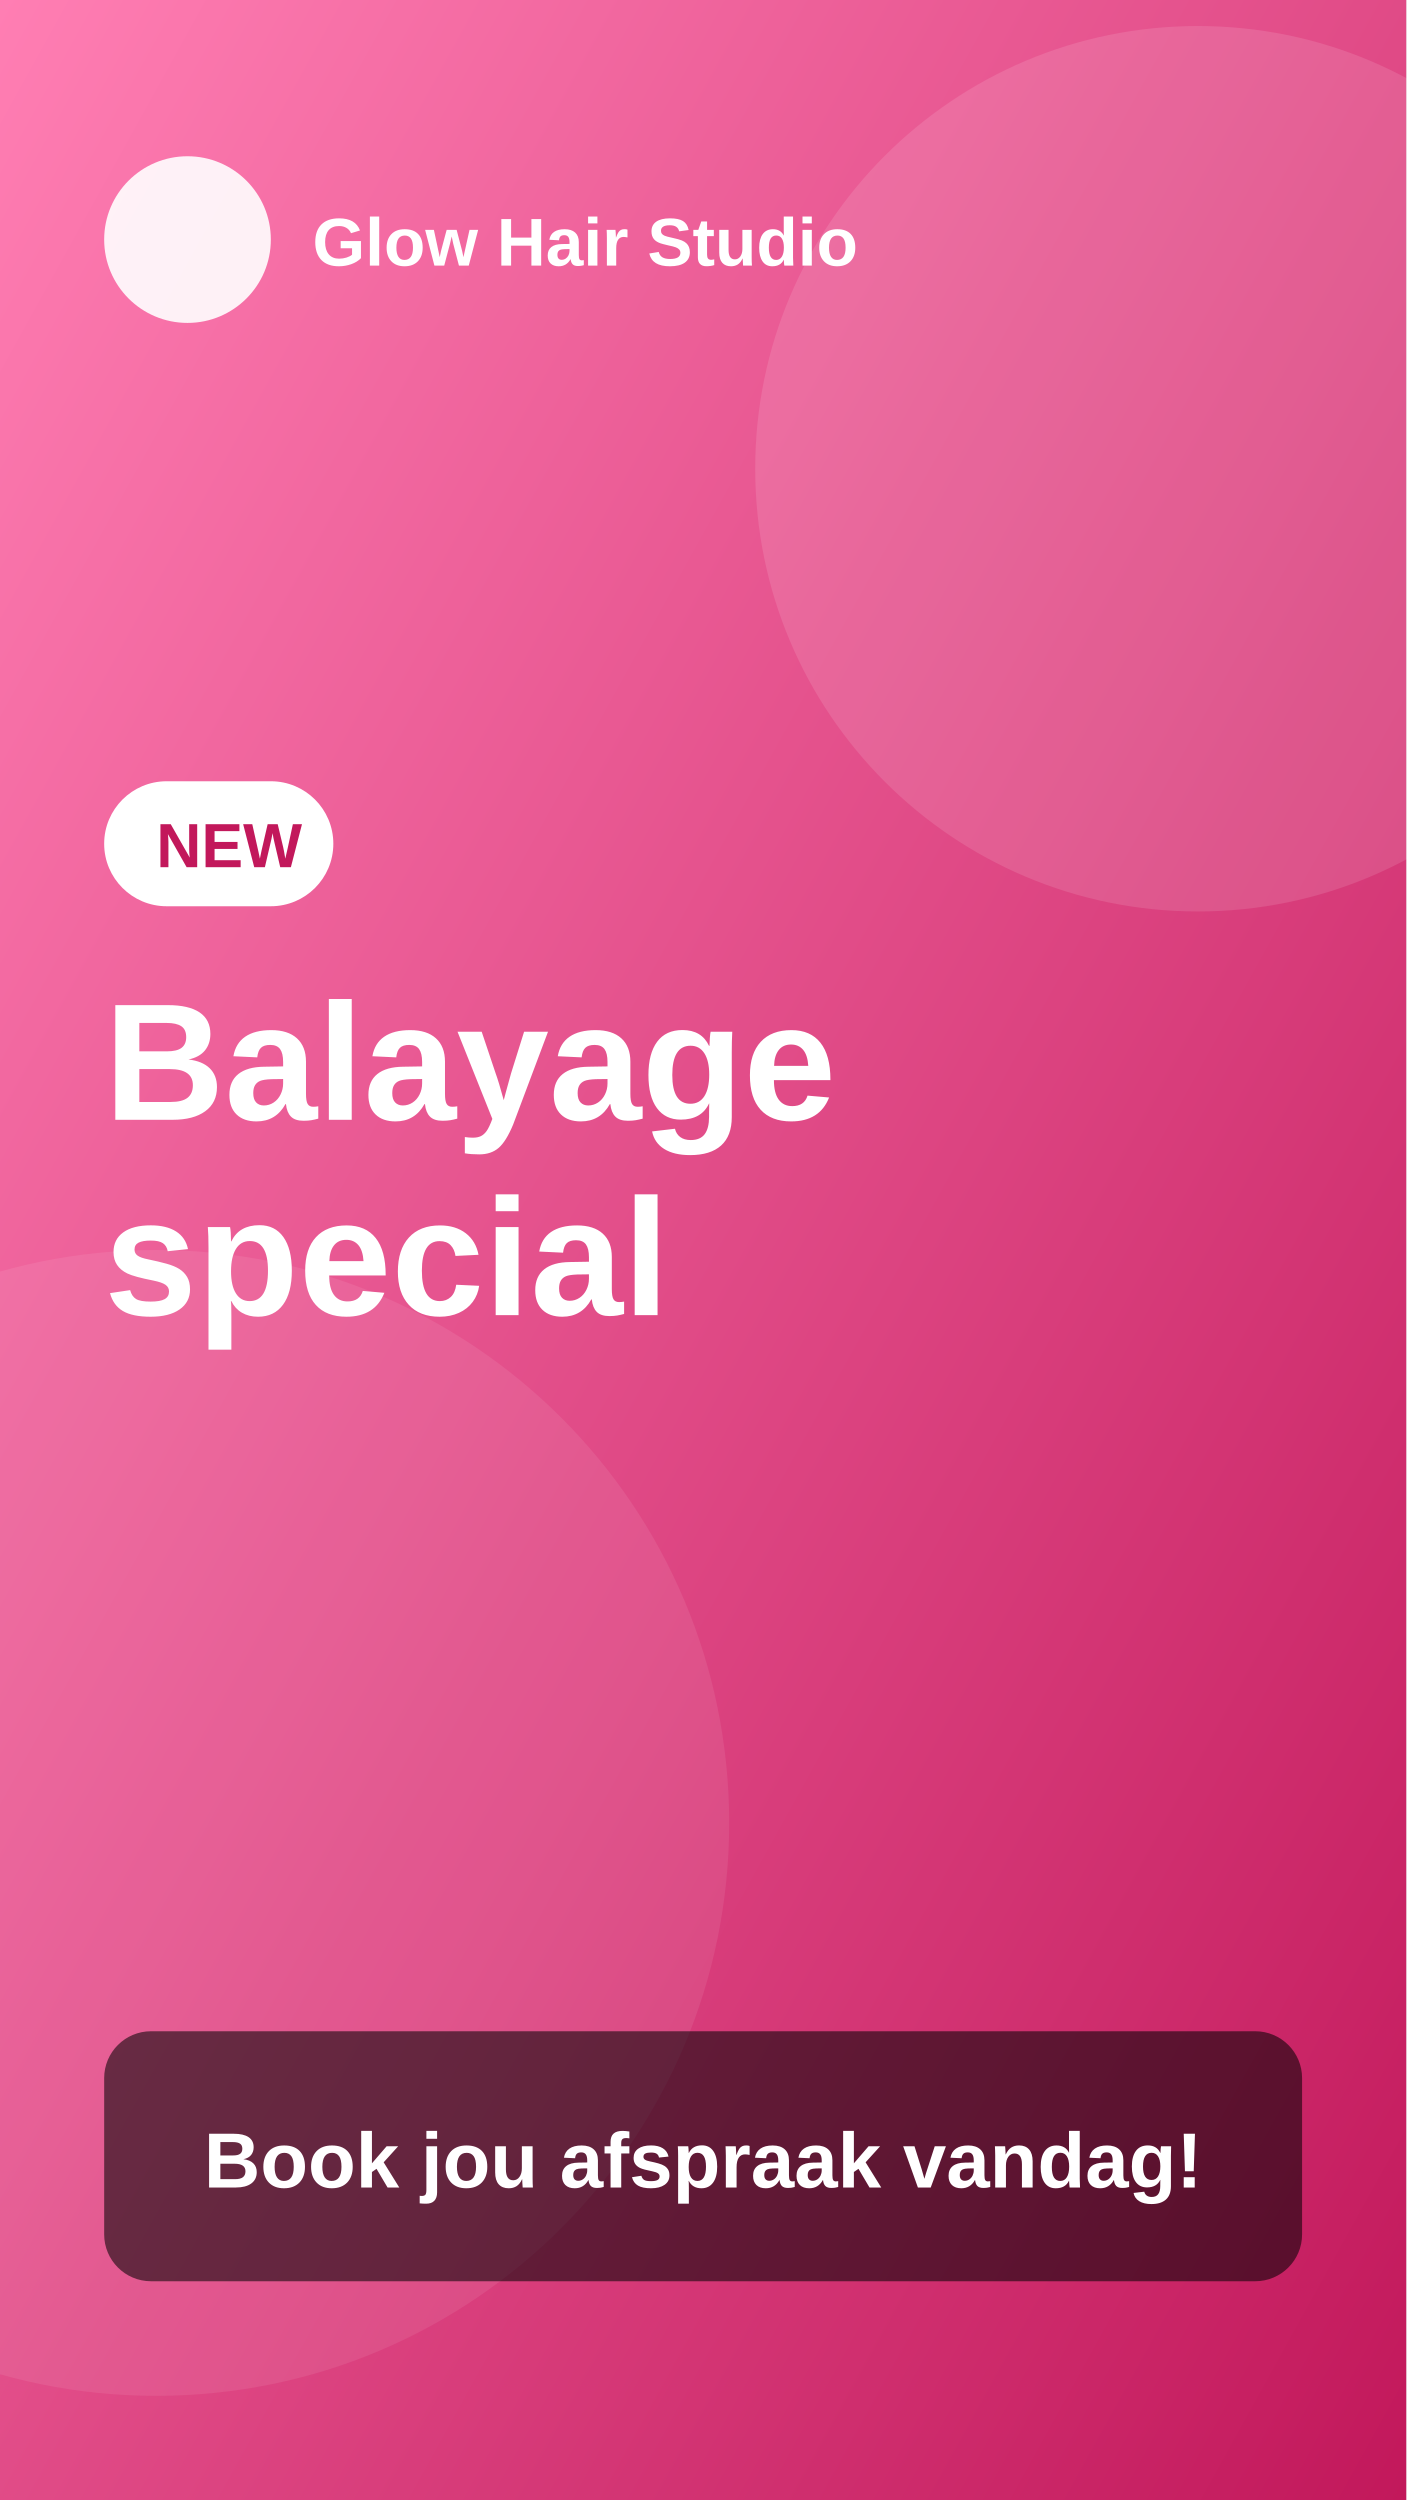
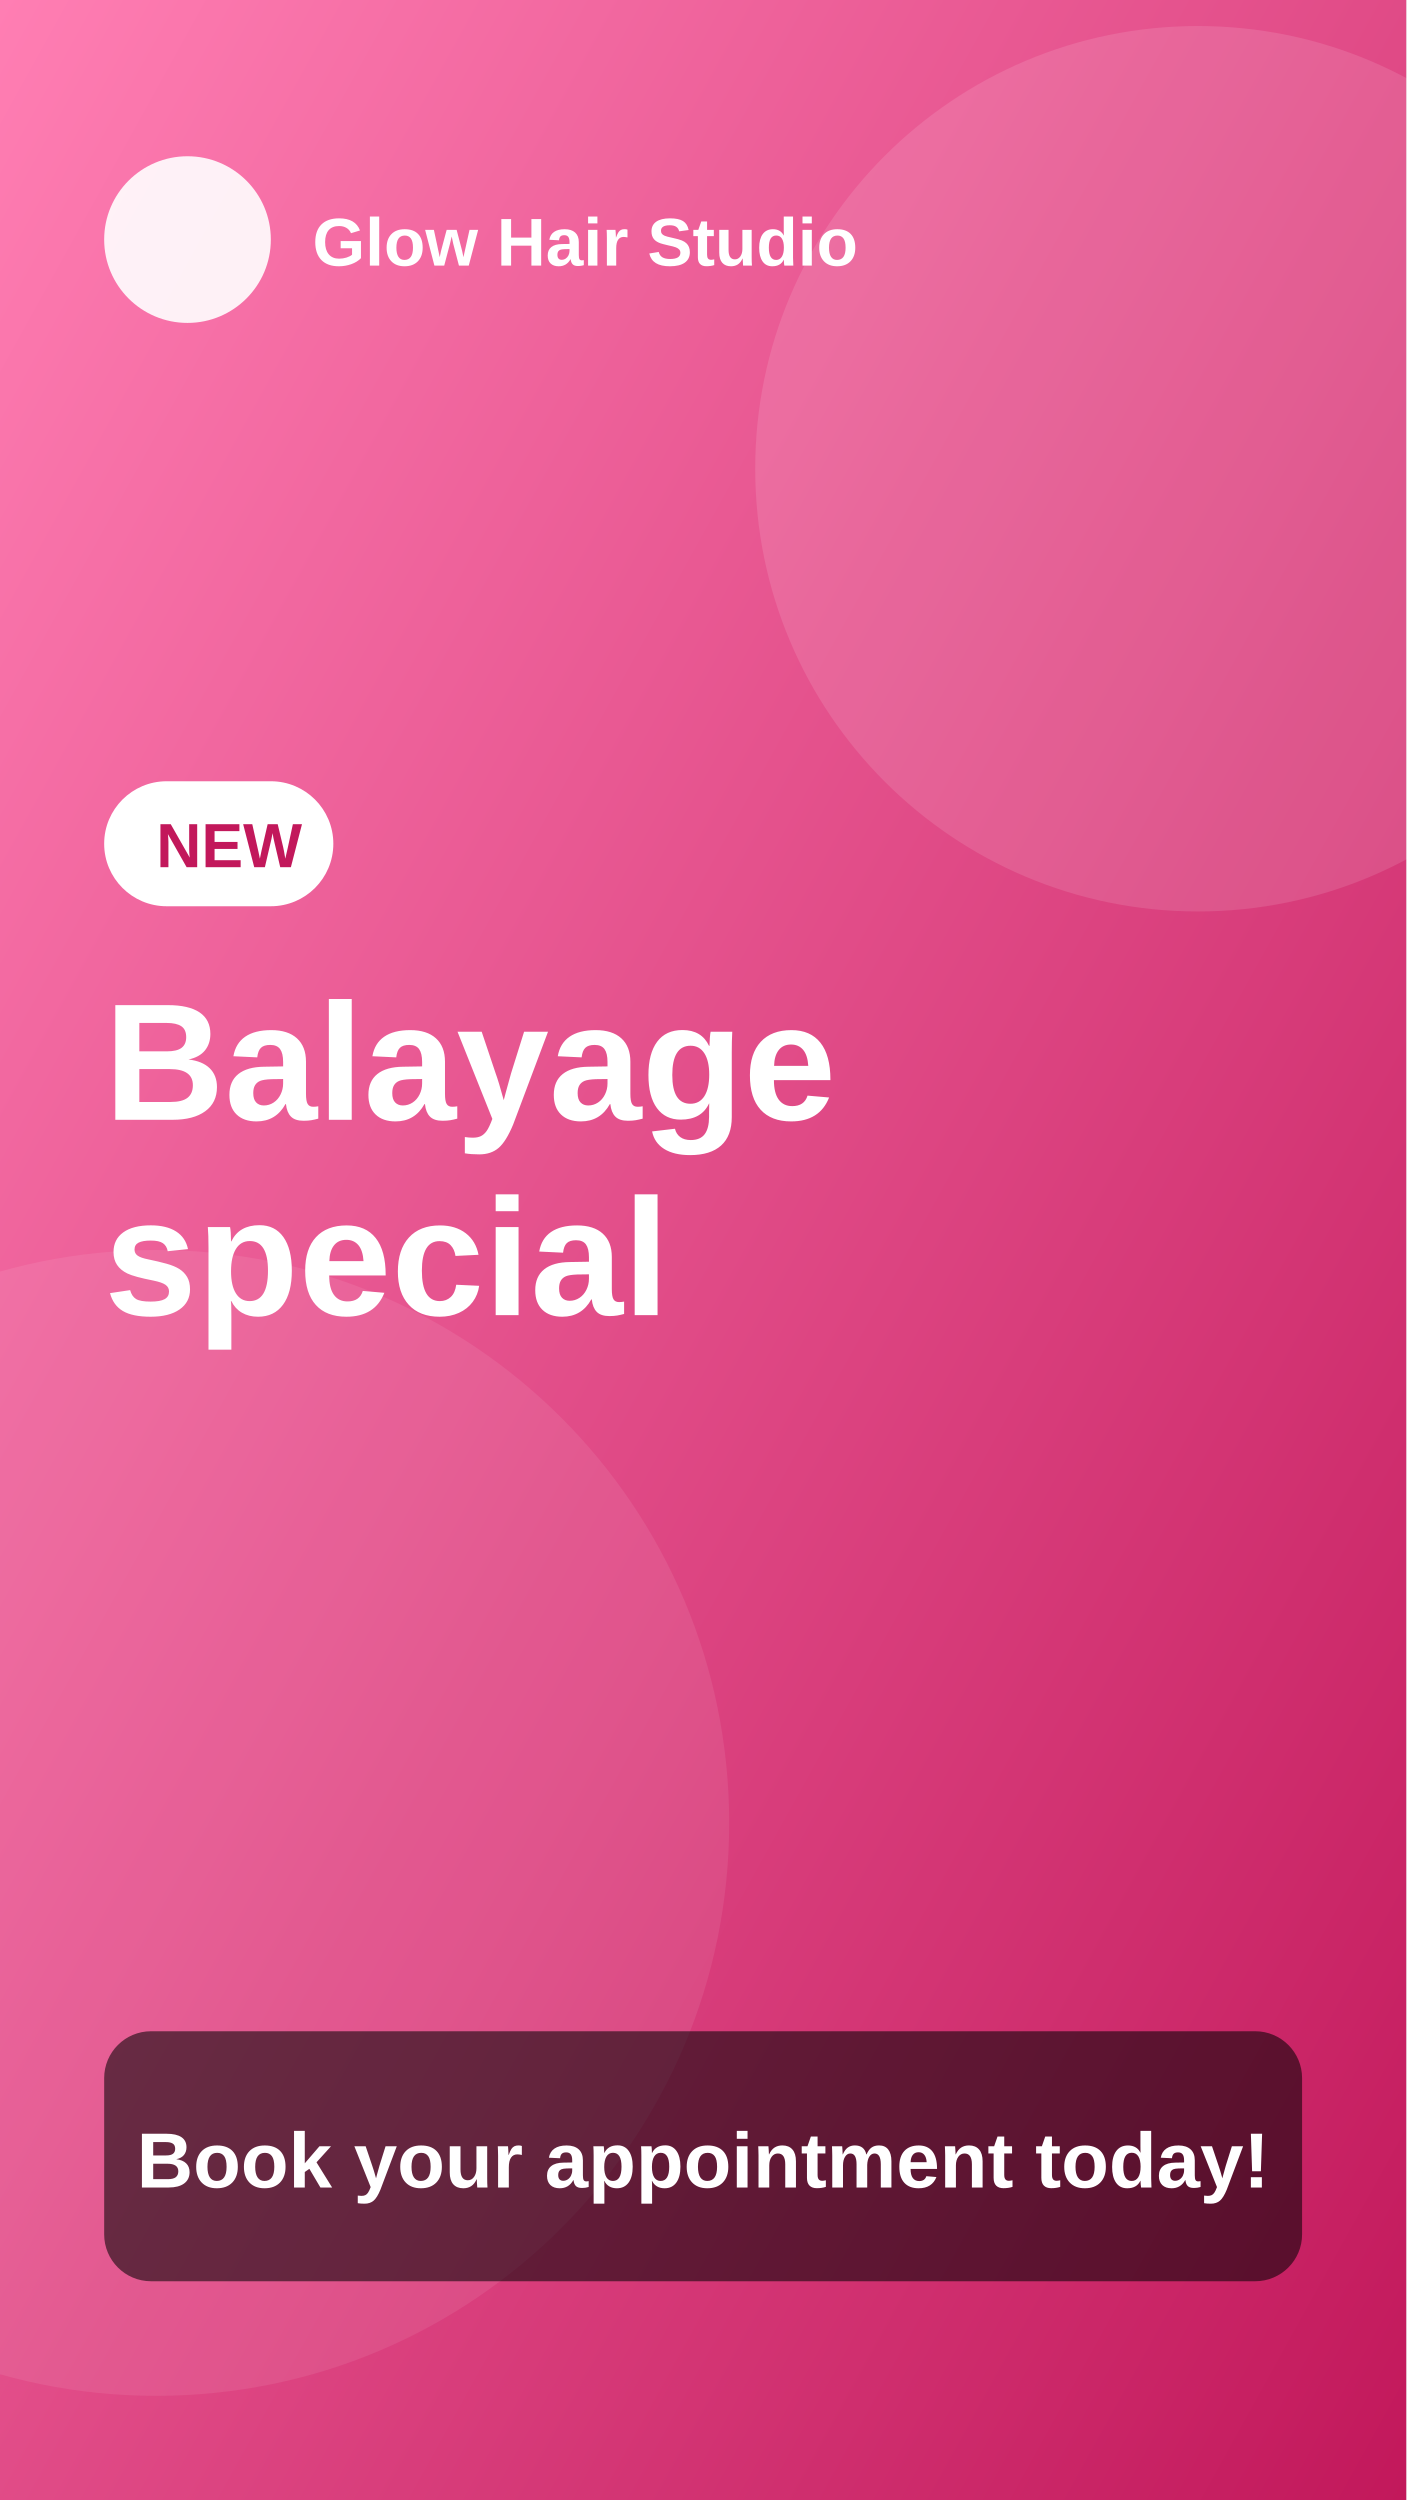
<svg xmlns="http://www.w3.org/2000/svg" viewBox="0 0 540 960" font-family="Nunito, 'Segoe UI', Arial, sans-serif">
  <defs>
    <linearGradient id="g" x1="0" y1="0" x2="1" y2="1">
      <stop offset="0" stop-color="#ff7eb3" />
      <stop offset="1" stop-color="#c2185b" />
    </linearGradient>
  </defs>
  <rect width="540" height="960" fill="url(#g)" />
  <circle cx="460" cy="180" r="170" fill="#fff" opacity=".12" />
  <circle cx="60" cy="700" r="220" fill="#fff" opacity=".08" />
  <rect x="40" y="60" width="64" height="64" rx="32" fill="#fff" opacity=".9" />
  <text x="120" y="102" fill="#fff" font-size="26" font-weight="800">Glow Hair Studio</text>
  <rect x="40" y="300" width="88" height="48" rx="24" fill="#fff" />
  <text x="60" y="333" fill="#c2185b" font-size="24" font-weight="900">NEW</text>
  <text x="40" y="430" fill="#fff" font-size="64" font-weight="900">Balayage</text>
  <text x="40" y="505" fill="#fff" font-size="64" font-weight="900">special</text>
  <rect x="40" y="780" width="460" height="96" rx="18" fill="#000" opacity=".55" />
-   <text x="270" y="840" fill="#fff" font-size="30" font-weight="800" text-anchor="middle">Book jou afspraak vandag!</text>
+   <text x="270" y="840" fill="#fff" font-size="30" font-weight="800" text-anchor="middle">Book your appointment today!</text>
</svg>
